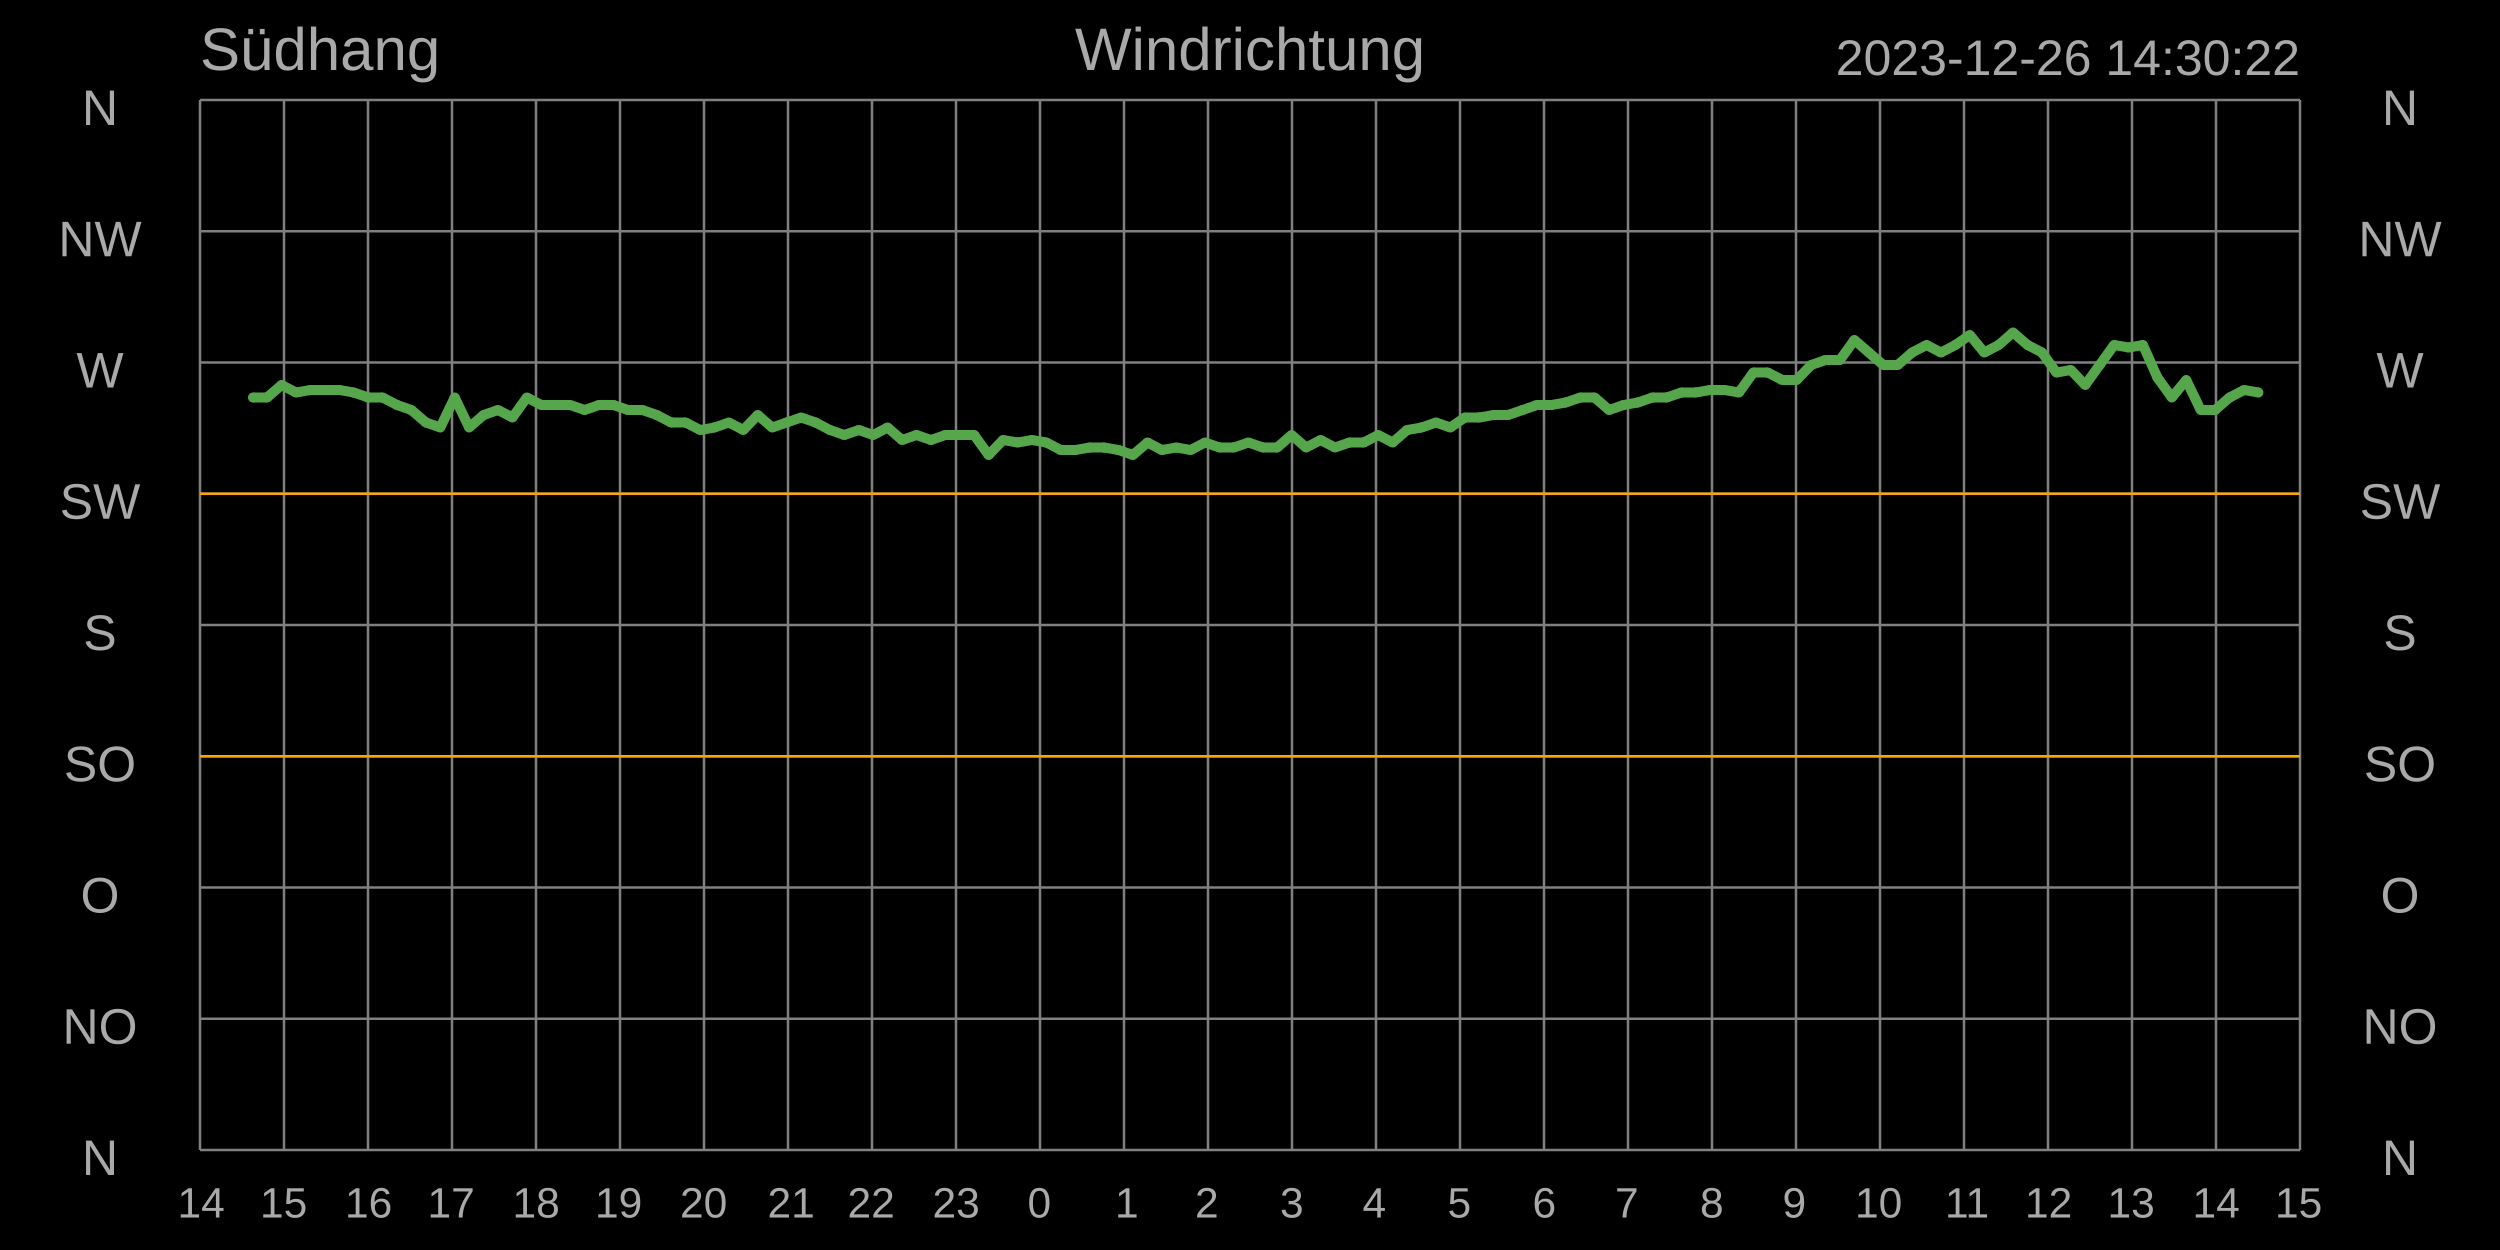
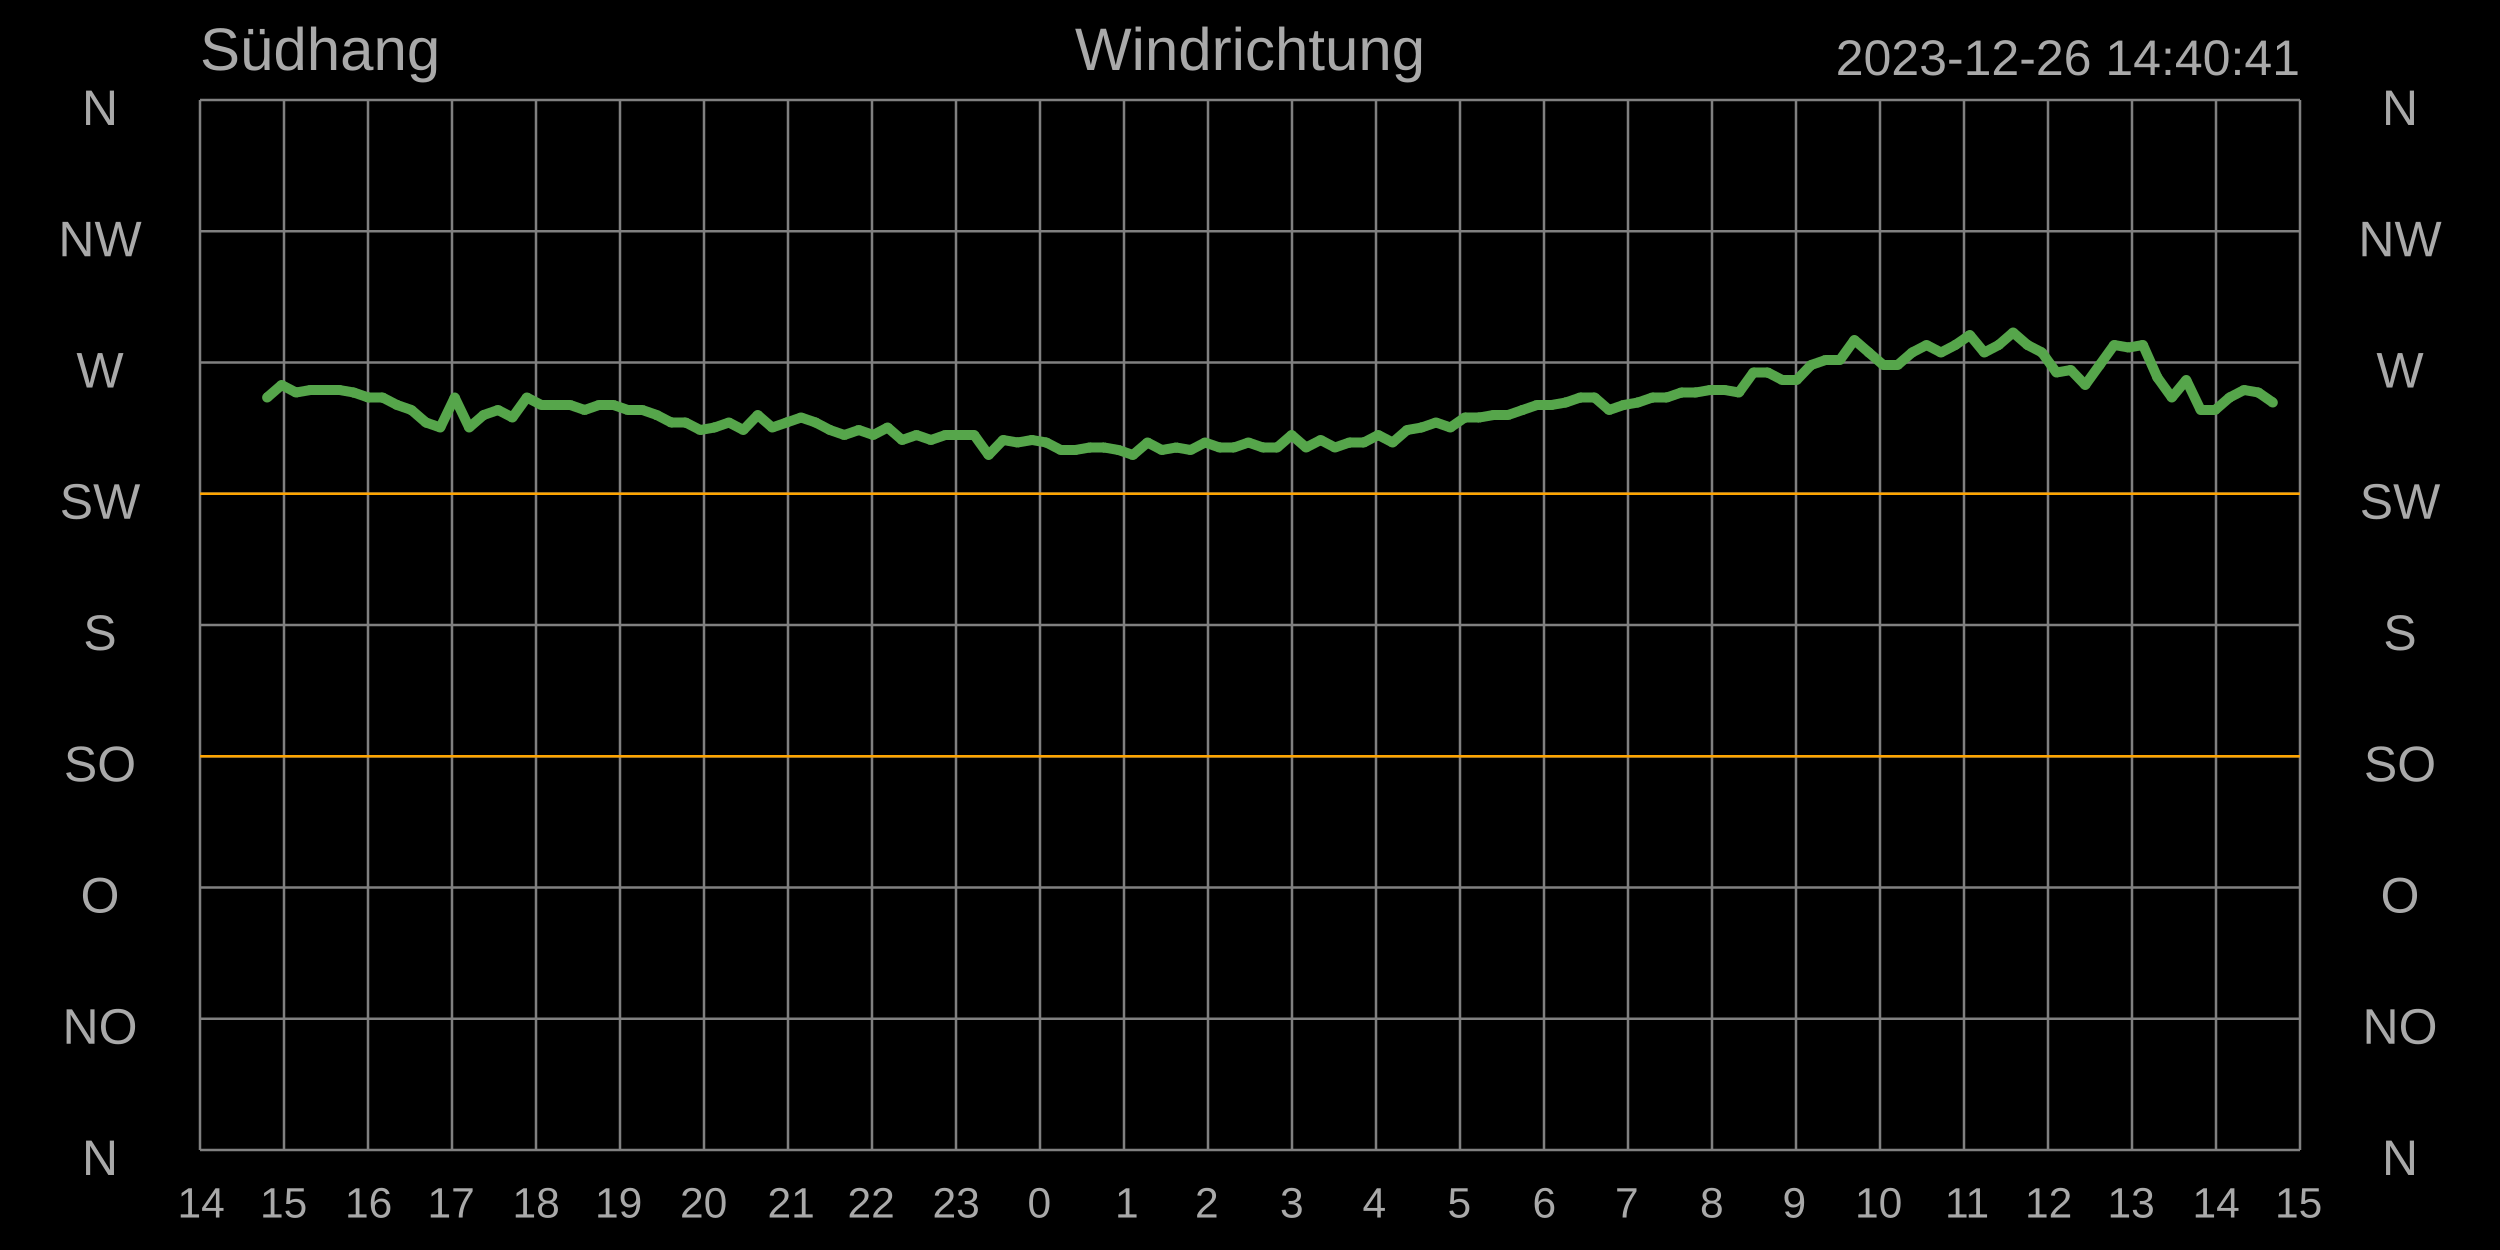
<svg xmlns="http://www.w3.org/2000/svg" baseProfile="full" height="500" version="1.1" width="1000">
  <defs />
  <rect fill="#000000" height="500" width="1000" x="0" y="0" />
  <line stroke="#808080" x1="80" x2="920" y1="40.0" y2="40.0" />
  <line stroke="#808080" x1="80" x2="920" y1="92.5" y2="92.5" />
  <line stroke="#808080" x1="80" x2="920" y1="145.0" y2="145.0" />
  <line stroke="#808080" x1="80" x2="920" y1="197.5" y2="197.5" />
  <line stroke="#808080" x1="80" x2="920" y1="250.0" y2="250.0" />
  <line stroke="#808080" x1="80" x2="920" y1="302.5" y2="302.5" />
  <line stroke="#808080" x1="80" x2="920" y1="355.0" y2="355.0" />
  <line stroke="#808080" x1="80" x2="920" y1="407.5" y2="407.5" />
  <line stroke="#808080" x1="80" x2="920" y1="460.0" y2="460.0" />
  <line stroke="#808080" x1="80.0" x2="80.0" y1="40" y2="460" />
  <line stroke="#808080" x1="113.6" x2="113.6" y1="40" y2="460" />
  <line stroke="#808080" x1="147.2" x2="147.2" y1="40" y2="460" />
  <line stroke="#808080" x1="180.8" x2="180.8" y1="40" y2="460" />
  <line stroke="#808080" x1="214.4" x2="214.4" y1="40" y2="460" />
  <line stroke="#808080" x1="248" x2="248" y1="40" y2="460" />
  <line stroke="#808080" x1="281.6" x2="281.6" y1="40" y2="460" />
  <line stroke="#808080" x1="315.2" x2="315.2" y1="40" y2="460" />
  <line stroke="#808080" x1="348.8" x2="348.8" y1="40" y2="460" />
  <line stroke="#808080" x1="382.4" x2="382.4" y1="40" y2="460" />
  <line stroke="#808080" x1="416" x2="416" y1="40" y2="460" />
  <line stroke="#808080" x1="449.6" x2="449.6" y1="40" y2="460" />
  <line stroke="#808080" x1="483.2" x2="483.2" y1="40" y2="460" />
  <line stroke="#808080" x1="516.8" x2="516.8" y1="40" y2="460" />
  <line stroke="#808080" x1="550.4" x2="550.4" y1="40" y2="460" />
  <line stroke="#808080" x1="584" x2="584" y1="40" y2="460" />
  <line stroke="#808080" x1="617.6" x2="617.6" y1="40" y2="460" />
  <line stroke="#808080" x1="651.2" x2="651.2" y1="40" y2="460" />
  <line stroke="#808080" x1="684.8" x2="684.8" y1="40" y2="460" />
  <line stroke="#808080" x1="718.4" x2="718.4" y1="40" y2="460" />
  <line stroke="#808080" x1="752" x2="752" y1="40" y2="460" />
  <line stroke="#808080" x1="785.6" x2="785.6" y1="40" y2="460" />
  <line stroke="#808080" x1="819.2" x2="819.2" y1="40" y2="460" />
  <line stroke="#808080" x1="852.8" x2="852.8" y1="40" y2="460" />
  <line stroke="#808080" x1="886.4" x2="886.4" y1="40" y2="460" />
  <line stroke="#808080" x1="920" x2="920" y1="40" y2="460" />
  <text fill="#A9A9A9" font-size="20px" style="font-family:Arial" text-anchor="middle" x="40.0" y="50.0"> N</text>
  <text fill="#A9A9A9" font-size="20px" style="font-family:Arial" text-anchor="middle" x="40.0" y="102.5">NW</text>
  <text fill="#A9A9A9" font-size="20px" style="font-family:Arial" text-anchor="middle" x="40.0" y="155.0"> W</text>
  <text fill="#A9A9A9" font-size="20px" style="font-family:Arial" text-anchor="middle" x="40.0" y="207.5">SW</text>
  <text fill="#A9A9A9" font-size="20px" style="font-family:Arial" text-anchor="middle" x="40.0" y="260.0"> S</text>
  <text fill="#A9A9A9" font-size="20px" style="font-family:Arial" text-anchor="middle" x="40.0" y="312.5">SO</text>
  <text fill="#A9A9A9" font-size="20px" style="font-family:Arial" text-anchor="middle" x="40.0" y="365.0"> O</text>
  <text fill="#A9A9A9" font-size="20px" style="font-family:Arial" text-anchor="middle" x="40.0" y="417.5">NO</text>
  <text fill="#A9A9A9" font-size="20px" style="font-family:Arial" text-anchor="middle" x="40.0" y="470.0"> N</text>
  <text fill="#A9A9A9" font-size="20px" style="font-family:Arial" text-anchor="middle" x="960.0" y="50.0"> N</text>
  <text fill="#A9A9A9" font-size="20px" style="font-family:Arial" text-anchor="middle" x="960.0" y="102.5">NW</text>
  <text fill="#A9A9A9" font-size="20px" style="font-family:Arial" text-anchor="middle" x="960.0" y="155.0"> W</text>
  <text fill="#A9A9A9" font-size="20px" style="font-family:Arial" text-anchor="middle" x="960.0" y="207.5">SW</text>
  <text fill="#A9A9A9" font-size="20px" style="font-family:Arial" text-anchor="middle" x="960.0" y="260.0"> S</text>
  <text fill="#A9A9A9" font-size="20px" style="font-family:Arial" text-anchor="middle" x="960.0" y="312.5">SO</text>
  <text fill="#A9A9A9" font-size="20px" style="font-family:Arial" text-anchor="middle" x="960.0" y="365.0"> O</text>
  <text fill="#A9A9A9" font-size="20px" style="font-family:Arial" text-anchor="middle" x="960.0" y="417.5">NO</text>
  <text fill="#A9A9A9" font-size="20px" style="font-family:Arial" text-anchor="middle" x="960.0" y="470.0"> N</text>
  <text fill="#A9A9A9" font-size="17px" style="font-family:Arial" text-anchor="start" x="71" y="487">14</text>
  <text fill="#A9A9A9" font-size="17px" style="font-family:Arial" text-anchor="start" x="104" y="487">15</text>
  <text fill="#A9A9A9" font-size="17px" style="font-family:Arial" text-anchor="start" x="138" y="487">16</text>
  <text fill="#A9A9A9" font-size="17px" style="font-family:Arial" text-anchor="start" x="171" y="487">17</text>
  <text fill="#A9A9A9" font-size="17px" style="font-family:Arial" text-anchor="start" x="205" y="487">18</text>
  <text fill="#A9A9A9" font-size="17px" style="font-family:Arial" text-anchor="start" x="238" y="487">19</text>
  <text fill="#A9A9A9" font-size="17px" style="font-family:Arial" text-anchor="start" x="272" y="487">20</text>
  <text fill="#A9A9A9" font-size="17px" style="font-family:Arial" text-anchor="start" x="307" y="487">21</text>
  <text fill="#A9A9A9" font-size="17px" style="font-family:Arial" text-anchor="start" x="339" y="487">22</text>
  <text fill="#A9A9A9" font-size="17px" style="font-family:Arial" text-anchor="start" x="373" y="487">23</text>
  <text fill="#A9A9A9" font-size="17px" style="font-family:Arial" text-anchor="start" x="411" y="487">0</text>
  <text fill="#A9A9A9" font-size="17px" style="font-family:Arial" text-anchor="start" x="446" y="487">1</text>
  <text fill="#A9A9A9" font-size="17px" style="font-family:Arial" text-anchor="start" x="478" y="487">2</text>
  <text fill="#A9A9A9" font-size="17px" style="font-family:Arial" text-anchor="start" x="512" y="487">3</text>
  <text fill="#A9A9A9" font-size="17px" style="font-family:Arial" text-anchor="start" x="545" y="487">4</text>
  <text fill="#A9A9A9" font-size="17px" style="font-family:Arial" text-anchor="start" x="579" y="487">5</text>
  <text fill="#A9A9A9" font-size="17px" style="font-family:Arial" text-anchor="start" x="613" y="487">6</text>
  <text fill="#A9A9A9" font-size="17px" style="font-family:Arial" text-anchor="start" x="646" y="487">7</text>
  <text fill="#A9A9A9" font-size="17px" style="font-family:Arial" text-anchor="start" x="680" y="487">8</text>
  <text fill="#A9A9A9" font-size="17px" style="font-family:Arial" text-anchor="start" x="713" y="487">9</text>
  <text fill="#A9A9A9" font-size="17px" style="font-family:Arial" text-anchor="start" x="742" y="487">10</text>
  <text fill="#A9A9A9" font-size="17px" style="font-family:Arial" text-anchor="start" x="778" y="487">11</text>
  <text fill="#A9A9A9" font-size="17px" style="font-family:Arial" text-anchor="start" x="810" y="487">12</text>
  <text fill="#A9A9A9" font-size="17px" style="font-family:Arial" text-anchor="start" x="843" y="487">13</text>
  <text fill="#A9A9A9" font-size="17px" style="font-family:Arial" text-anchor="start" x="877" y="487">14</text>
  <text fill="#A9A9A9" font-size="17px" style="font-family:Arial" text-anchor="start" x="910" y="487">15</text>
  <line stroke="#FFA500" x1="80" x2="920" y1="302.5" y2="302.5" />
  <line stroke="#FFA500" x1="80" x2="920" y1="197.5" y2="197.5" />
-   <circle cx="101.196" cy="159" fill="#56a64b" r="2" />
  <circle cx="106.852" cy="159" fill="#56a64b" r="2" />
  <circle cx="112.62" cy="154" fill="#56a64b" r="2" />
  <circle cx="118.397" cy="157" fill="#56a64b" r="2" />
  <circle cx="124.165" cy="156" fill="#56a64b" r="2" />
  <circle cx="129.943" cy="156" fill="#56a64b" r="2" />
  <circle cx="135.711" cy="156" fill="#56a64b" r="2" />
  <circle cx="141.479" cy="157" fill="#56a64b" r="2" />
  <circle cx="147.256" cy="159" fill="#56a64b" r="2" />
  <circle cx="153.024" cy="159" fill="#56a64b" r="2" />
  <circle cx="158.801" cy="162" fill="#56a64b" r="2" />
  <circle cx="164.569" cy="164" fill="#56a64b" r="2" />
  <circle cx="170.347" cy="169" fill="#56a64b" r="2" />
  <circle cx="176.115" cy="171" fill="#56a64b" r="2" />
  <circle cx="181.883" cy="159" fill="#56a64b" r="2" />
  <circle cx="187.66" cy="171" fill="#56a64b" r="2" />
  <circle cx="193.428" cy="166" fill="#56a64b" r="2" />
  <circle cx="199.205" cy="164" fill="#56a64b" r="2" />
  <circle cx="204.973" cy="167" fill="#56a64b" r="2" />
  <circle cx="210.741" cy="159" fill="#56a64b" r="2" />
  <circle cx="216.519" cy="162" fill="#56a64b" r="2" />
  <circle cx="222.287" cy="162" fill="#56a64b" r="2" />
  <circle cx="228.064" cy="162" fill="#56a64b" r="2" />
  <circle cx="233.832" cy="164" fill="#56a64b" r="2" />
  <circle cx="239.6" cy="162" fill="#56a64b" r="2" />
  <circle cx="245.377" cy="162" fill="#56a64b" r="2" />
  <circle cx="251.145" cy="164" fill="#56a64b" r="2" />
  <circle cx="256.923" cy="164" fill="#56a64b" r="2" />
  <circle cx="262.691" cy="166" fill="#56a64b" r="2" />
  <circle cx="268.459" cy="169" fill="#56a64b" r="2" />
  <circle cx="274.236" cy="169" fill="#56a64b" r="2" />
  <circle cx="280.069" cy="172" fill="#56a64b" r="2" />
  <circle cx="285.781" cy="171" fill="#56a64b" r="2" />
  <circle cx="291.549" cy="169" fill="#56a64b" r="2" />
  <circle cx="297.327" cy="172" fill="#56a64b" r="2" />
  <circle cx="303.095" cy="166" fill="#56a64b" r="2" />
  <circle cx="308.863" cy="171" fill="#56a64b" r="2" />
  <circle cx="314.64" cy="169" fill="#56a64b" r="2" />
  <circle cx="320.408" cy="167" fill="#56a64b" r="2" />
  <circle cx="326.241" cy="169" fill="#56a64b" r="2" />
  <circle cx="331.953" cy="172" fill="#56a64b" r="2" />
  <circle cx="337.721" cy="174" fill="#56a64b" r="2" />
  <circle cx="343.499" cy="172" fill="#56a64b" r="2" />
  <circle cx="349.267" cy="174" fill="#56a64b" r="2" />
  <circle cx="355.044" cy="171" fill="#56a64b" r="2" />
  <circle cx="360.812" cy="176" fill="#56a64b" r="2" />
  <circle cx="366.58" cy="174" fill="#56a64b" r="2" />
  <circle cx="372.357" cy="176" fill="#56a64b" r="2" />
  <circle cx="378.125" cy="174" fill="#56a64b" r="2" />
  <circle cx="383.903" cy="174" fill="#56a64b" r="2" />
  <circle cx="389.671" cy="174" fill="#56a64b" r="2" />
  <circle cx="395.439" cy="182" fill="#56a64b" r="2" />
  <circle cx="401.216" cy="176" fill="#56a64b" r="2" />
  <circle cx="406.984" cy="177" fill="#56a64b" r="2" />
  <circle cx="412.761" cy="176" fill="#56a64b" r="2" />
  <circle cx="418.529" cy="177" fill="#56a64b" r="2" />
  <circle cx="424.297" cy="180" fill="#56a64b" r="2" />
  <circle cx="430.075" cy="180" fill="#56a64b" r="2" />
  <circle cx="435.843" cy="179" fill="#56a64b" r="2" />
  <circle cx="441.62" cy="179" fill="#56a64b" r="2" />
  <circle cx="447.388" cy="180" fill="#56a64b" r="2" />
  <circle cx="453.156" cy="182" fill="#56a64b" r="2" />
  <circle cx="458.999" cy="177" fill="#56a64b" r="2" />
  <circle cx="464.701" cy="180" fill="#56a64b" r="2" />
  <circle cx="470.479" cy="179" fill="#56a64b" r="2" />
  <circle cx="476.247" cy="180" fill="#56a64b" r="2" />
  <circle cx="482.015" cy="177" fill="#56a64b" r="2" />
  <circle cx="487.792" cy="179" fill="#56a64b" r="2" />
  <circle cx="493.56" cy="179" fill="#56a64b" r="2" />
  <circle cx="499.337" cy="177" fill="#56a64b" r="2" />
  <circle cx="505.105" cy="179" fill="#56a64b" r="2" />
  <circle cx="510.883" cy="179" fill="#56a64b" r="2" />
  <circle cx="516.651" cy="174" fill="#56a64b" r="2" />
  <circle cx="522.419" cy="179" fill="#56a64b" r="2" />
  <circle cx="528.252" cy="176" fill="#56a64b" r="2" />
  <circle cx="533.964" cy="179" fill="#56a64b" r="2" />
  <circle cx="539.741" cy="177" fill="#56a64b" r="2" />
  <circle cx="545.509" cy="177" fill="#56a64b" r="2" />
  <circle cx="551.277" cy="174" fill="#56a64b" r="2" />
  <circle cx="557.055" cy="177" fill="#56a64b" r="2" />
  <circle cx="562.823" cy="172" fill="#56a64b" r="2" />
  <circle cx="568.6" cy="171" fill="#56a64b" r="2" />
  <circle cx="574.368" cy="169" fill="#56a64b" r="2" />
  <circle cx="580.136" cy="171" fill="#56a64b" r="2" />
  <circle cx="585.913" cy="167" fill="#56a64b" r="2" />
  <circle cx="591.681" cy="167" fill="#56a64b" r="2" />
  <circle cx="597.449" cy="166" fill="#56a64b" r="2" />
  <circle cx="603.227" cy="166" fill="#56a64b" r="2" />
  <circle cx="608.995" cy="164" fill="#56a64b" r="2" />
  <circle cx="614.772" cy="162" fill="#56a64b" r="2" />
  <circle cx="620.54" cy="162" fill="#56a64b" r="2" />
  <circle cx="626.308" cy="161" fill="#56a64b" r="2" />
  <circle cx="632.085" cy="159" fill="#56a64b" r="2" />
  <circle cx="637.853" cy="159" fill="#56a64b" r="2" />
  <circle cx="643.631" cy="164" fill="#56a64b" r="2" />
  <circle cx="649.399" cy="162" fill="#56a64b" r="2" />
  <circle cx="655.167" cy="161" fill="#56a64b" r="2" />
  <circle cx="660.944" cy="159" fill="#56a64b" r="2" />
  <circle cx="666.712" cy="159" fill="#56a64b" r="2" />
  <circle cx="672.489" cy="157" fill="#56a64b" r="2" />
  <circle cx="678.257" cy="157" fill="#56a64b" r="2" />
  <circle cx="684.025" cy="156" fill="#56a64b" r="2" />
  <circle cx="689.803" cy="156" fill="#56a64b" r="2" />
  <circle cx="695.571" cy="157" fill="#56a64b" r="2" />
  <circle cx="701.348" cy="149" fill="#56a64b" r="2" />
  <circle cx="707.116" cy="149" fill="#56a64b" r="2" />
  <circle cx="712.884" cy="152" fill="#56a64b" r="2" />
  <circle cx="718.661" cy="152" fill="#56a64b" r="2" />
  <circle cx="724.429" cy="146" fill="#56a64b" r="2" />
  <circle cx="730.207" cy="144" fill="#56a64b" r="2" />
  <circle cx="735.975" cy="144" fill="#56a64b" r="2" />
  <circle cx="741.743" cy="136" fill="#56a64b" r="2" />
  <circle cx="747.52" cy="141" fill="#56a64b" r="2" />
  <circle cx="753.288" cy="146" fill="#56a64b" r="2" />
  <circle cx="759.065" cy="146" fill="#56a64b" r="2" />
  <circle cx="764.833" cy="141" fill="#56a64b" r="2" />
  <circle cx="770.611" cy="138" fill="#56a64b" r="2" />
  <circle cx="776.379" cy="141" fill="#56a64b" r="2" />
  <circle cx="782.147" cy="138" fill="#56a64b" r="2" />
  <circle cx="787.924" cy="134" fill="#56a64b" r="2" />
  <circle cx="793.692" cy="141" fill="#56a64b" r="2" />
  <circle cx="799.469" cy="138" fill="#56a64b" r="2" />
  <circle cx="805.237" cy="133" fill="#56a64b" r="2" />
  <circle cx="811.005" cy="138" fill="#56a64b" r="2" />
  <circle cx="816.783" cy="141" fill="#56a64b" r="2" />
  <circle cx="822.551" cy="149" fill="#56a64b" r="2" />
  <circle cx="828.328" cy="148" fill="#56a64b" r="2" />
  <circle cx="834.096" cy="154" fill="#56a64b" r="2" />
  <circle cx="839.864" cy="146" fill="#56a64b" r="2" />
  <circle cx="845.641" cy="138" fill="#56a64b" r="2" />
  <circle cx="851.409" cy="139" fill="#56a64b" r="2" />
  <circle cx="857.187" cy="138" fill="#56a64b" r="2" />
  <circle cx="862.955" cy="151" fill="#56a64b" r="2" />
  <circle cx="868.723" cy="159" fill="#56a64b" r="2" />
  <circle cx="874.5" cy="152" fill="#56a64b" r="2" />
  <circle cx="880.268" cy="164" fill="#56a64b" r="2" />
  <circle cx="886.045" cy="164" fill="#56a64b" r="2" />
  <circle cx="891.813" cy="159" fill="#56a64b" r="2" />
  <circle cx="897.581" cy="156" fill="#56a64b" r="2" />
  <circle cx="903.359" cy="157" fill="#56a64b" r="2" />
-   <line stroke="#56a64b" stroke-width="4" x1="101.196" x2="106.852" y1="159" y2="159" />
+   <circle cx="909.127" cy="161" fill="#56a64b" r="2" />
  <line stroke="#56a64b" stroke-width="4" x1="106.852" x2="112.62" y1="159" y2="154" />
  <line stroke="#56a64b" stroke-width="4" x1="112.62" x2="118.397" y1="154" y2="157" />
  <line stroke="#56a64b" stroke-width="4" x1="118.397" x2="124.165" y1="157" y2="156" />
  <line stroke="#56a64b" stroke-width="4" x1="124.165" x2="129.943" y1="156" y2="156" />
  <line stroke="#56a64b" stroke-width="4" x1="129.943" x2="135.711" y1="156" y2="156" />
  <line stroke="#56a64b" stroke-width="4" x1="135.711" x2="141.479" y1="156" y2="157" />
  <line stroke="#56a64b" stroke-width="4" x1="141.479" x2="147.256" y1="157" y2="159" />
  <line stroke="#56a64b" stroke-width="4" x1="147.256" x2="153.024" y1="159" y2="159" />
  <line stroke="#56a64b" stroke-width="4" x1="153.024" x2="158.801" y1="159" y2="162" />
  <line stroke="#56a64b" stroke-width="4" x1="158.801" x2="164.569" y1="162" y2="164" />
  <line stroke="#56a64b" stroke-width="4" x1="164.569" x2="170.347" y1="164" y2="169" />
  <line stroke="#56a64b" stroke-width="4" x1="170.347" x2="176.115" y1="169" y2="171" />
  <line stroke="#56a64b" stroke-width="4" x1="176.115" x2="181.883" y1="171" y2="159" />
  <line stroke="#56a64b" stroke-width="4" x1="181.883" x2="187.66" y1="159" y2="171" />
  <line stroke="#56a64b" stroke-width="4" x1="187.66" x2="193.428" y1="171" y2="166" />
  <line stroke="#56a64b" stroke-width="4" x1="193.428" x2="199.205" y1="166" y2="164" />
  <line stroke="#56a64b" stroke-width="4" x1="199.205" x2="204.973" y1="164" y2="167" />
  <line stroke="#56a64b" stroke-width="4" x1="204.973" x2="210.741" y1="167" y2="159" />
  <line stroke="#56a64b" stroke-width="4" x1="210.741" x2="216.519" y1="159" y2="162" />
  <line stroke="#56a64b" stroke-width="4" x1="216.519" x2="222.287" y1="162" y2="162" />
  <line stroke="#56a64b" stroke-width="4" x1="222.287" x2="228.064" y1="162" y2="162" />
  <line stroke="#56a64b" stroke-width="4" x1="228.064" x2="233.832" y1="162" y2="164" />
  <line stroke="#56a64b" stroke-width="4" x1="233.832" x2="239.6" y1="164" y2="162" />
  <line stroke="#56a64b" stroke-width="4" x1="239.6" x2="245.377" y1="162" y2="162" />
  <line stroke="#56a64b" stroke-width="4" x1="245.377" x2="251.145" y1="162" y2="164" />
  <line stroke="#56a64b" stroke-width="4" x1="251.145" x2="256.923" y1="164" y2="164" />
  <line stroke="#56a64b" stroke-width="4" x1="256.923" x2="262.691" y1="164" y2="166" />
  <line stroke="#56a64b" stroke-width="4" x1="262.691" x2="268.459" y1="166" y2="169" />
  <line stroke="#56a64b" stroke-width="4" x1="268.459" x2="274.236" y1="169" y2="169" />
  <line stroke="#56a64b" stroke-width="4" x1="274.236" x2="280.069" y1="169" y2="172" />
  <line stroke="#56a64b" stroke-width="4" x1="280.069" x2="285.781" y1="172" y2="171" />
  <line stroke="#56a64b" stroke-width="4" x1="285.781" x2="291.549" y1="171" y2="169" />
  <line stroke="#56a64b" stroke-width="4" x1="291.549" x2="297.327" y1="169" y2="172" />
  <line stroke="#56a64b" stroke-width="4" x1="297.327" x2="303.095" y1="172" y2="166" />
  <line stroke="#56a64b" stroke-width="4" x1="303.095" x2="308.863" y1="166" y2="171" />
  <line stroke="#56a64b" stroke-width="4" x1="308.863" x2="314.64" y1="171" y2="169" />
  <line stroke="#56a64b" stroke-width="4" x1="314.64" x2="320.408" y1="169" y2="167" />
  <line stroke="#56a64b" stroke-width="4" x1="320.408" x2="326.241" y1="167" y2="169" />
  <line stroke="#56a64b" stroke-width="4" x1="326.241" x2="331.953" y1="169" y2="172" />
  <line stroke="#56a64b" stroke-width="4" x1="331.953" x2="337.721" y1="172" y2="174" />
  <line stroke="#56a64b" stroke-width="4" x1="337.721" x2="343.499" y1="174" y2="172" />
  <line stroke="#56a64b" stroke-width="4" x1="343.499" x2="349.267" y1="172" y2="174" />
  <line stroke="#56a64b" stroke-width="4" x1="349.267" x2="355.044" y1="174" y2="171" />
  <line stroke="#56a64b" stroke-width="4" x1="355.044" x2="360.812" y1="171" y2="176" />
  <line stroke="#56a64b" stroke-width="4" x1="360.812" x2="366.58" y1="176" y2="174" />
  <line stroke="#56a64b" stroke-width="4" x1="366.58" x2="372.357" y1="174" y2="176" />
  <line stroke="#56a64b" stroke-width="4" x1="372.357" x2="378.125" y1="176" y2="174" />
  <line stroke="#56a64b" stroke-width="4" x1="378.125" x2="383.903" y1="174" y2="174" />
  <line stroke="#56a64b" stroke-width="4" x1="383.903" x2="389.671" y1="174" y2="174" />
  <line stroke="#56a64b" stroke-width="4" x1="389.671" x2="395.439" y1="174" y2="182" />
  <line stroke="#56a64b" stroke-width="4" x1="395.439" x2="401.216" y1="182" y2="176" />
  <line stroke="#56a64b" stroke-width="4" x1="401.216" x2="406.984" y1="176" y2="177" />
  <line stroke="#56a64b" stroke-width="4" x1="406.984" x2="412.761" y1="177" y2="176" />
  <line stroke="#56a64b" stroke-width="4" x1="412.761" x2="418.529" y1="176" y2="177" />
  <line stroke="#56a64b" stroke-width="4" x1="418.529" x2="424.297" y1="177" y2="180" />
  <line stroke="#56a64b" stroke-width="4" x1="424.297" x2="430.075" y1="180" y2="180" />
  <line stroke="#56a64b" stroke-width="4" x1="430.075" x2="435.843" y1="180" y2="179" />
  <line stroke="#56a64b" stroke-width="4" x1="435.843" x2="441.62" y1="179" y2="179" />
  <line stroke="#56a64b" stroke-width="4" x1="441.62" x2="447.388" y1="179" y2="180" />
  <line stroke="#56a64b" stroke-width="4" x1="447.388" x2="453.156" y1="180" y2="182" />
  <line stroke="#56a64b" stroke-width="4" x1="453.156" x2="458.999" y1="182" y2="177" />
  <line stroke="#56a64b" stroke-width="4" x1="458.999" x2="464.701" y1="177" y2="180" />
  <line stroke="#56a64b" stroke-width="4" x1="464.701" x2="470.479" y1="180" y2="179" />
  <line stroke="#56a64b" stroke-width="4" x1="470.479" x2="476.247" y1="179" y2="180" />
  <line stroke="#56a64b" stroke-width="4" x1="476.247" x2="482.015" y1="180" y2="177" />
  <line stroke="#56a64b" stroke-width="4" x1="482.015" x2="487.792" y1="177" y2="179" />
  <line stroke="#56a64b" stroke-width="4" x1="487.792" x2="493.56" y1="179" y2="179" />
  <line stroke="#56a64b" stroke-width="4" x1="493.56" x2="499.337" y1="179" y2="177" />
  <line stroke="#56a64b" stroke-width="4" x1="499.337" x2="505.105" y1="177" y2="179" />
  <line stroke="#56a64b" stroke-width="4" x1="505.105" x2="510.883" y1="179" y2="179" />
  <line stroke="#56a64b" stroke-width="4" x1="510.883" x2="516.651" y1="179" y2="174" />
  <line stroke="#56a64b" stroke-width="4" x1="516.651" x2="522.419" y1="174" y2="179" />
  <line stroke="#56a64b" stroke-width="4" x1="522.419" x2="528.252" y1="179" y2="176" />
  <line stroke="#56a64b" stroke-width="4" x1="528.252" x2="533.964" y1="176" y2="179" />
  <line stroke="#56a64b" stroke-width="4" x1="533.964" x2="539.741" y1="179" y2="177" />
  <line stroke="#56a64b" stroke-width="4" x1="539.741" x2="545.509" y1="177" y2="177" />
  <line stroke="#56a64b" stroke-width="4" x1="545.509" x2="551.277" y1="177" y2="174" />
  <line stroke="#56a64b" stroke-width="4" x1="551.277" x2="557.055" y1="174" y2="177" />
  <line stroke="#56a64b" stroke-width="4" x1="557.055" x2="562.823" y1="177" y2="172" />
  <line stroke="#56a64b" stroke-width="4" x1="562.823" x2="568.6" y1="172" y2="171" />
  <line stroke="#56a64b" stroke-width="4" x1="568.6" x2="574.368" y1="171" y2="169" />
  <line stroke="#56a64b" stroke-width="4" x1="574.368" x2="580.136" y1="169" y2="171" />
  <line stroke="#56a64b" stroke-width="4" x1="580.136" x2="585.913" y1="171" y2="167" />
  <line stroke="#56a64b" stroke-width="4" x1="585.913" x2="591.681" y1="167" y2="167" />
  <line stroke="#56a64b" stroke-width="4" x1="591.681" x2="597.449" y1="167" y2="166" />
  <line stroke="#56a64b" stroke-width="4" x1="597.449" x2="603.227" y1="166" y2="166" />
  <line stroke="#56a64b" stroke-width="4" x1="603.227" x2="608.995" y1="166" y2="164" />
  <line stroke="#56a64b" stroke-width="4" x1="608.995" x2="614.772" y1="164" y2="162" />
  <line stroke="#56a64b" stroke-width="4" x1="614.772" x2="620.54" y1="162" y2="162" />
  <line stroke="#56a64b" stroke-width="4" x1="620.54" x2="626.308" y1="162" y2="161" />
  <line stroke="#56a64b" stroke-width="4" x1="626.308" x2="632.085" y1="161" y2="159" />
  <line stroke="#56a64b" stroke-width="4" x1="632.085" x2="637.853" y1="159" y2="159" />
  <line stroke="#56a64b" stroke-width="4" x1="637.853" x2="643.631" y1="159" y2="164" />
  <line stroke="#56a64b" stroke-width="4" x1="643.631" x2="649.399" y1="164" y2="162" />
  <line stroke="#56a64b" stroke-width="4" x1="649.399" x2="655.167" y1="162" y2="161" />
  <line stroke="#56a64b" stroke-width="4" x1="655.167" x2="660.944" y1="161" y2="159" />
  <line stroke="#56a64b" stroke-width="4" x1="660.944" x2="666.712" y1="159" y2="159" />
  <line stroke="#56a64b" stroke-width="4" x1="666.712" x2="672.489" y1="159" y2="157" />
  <line stroke="#56a64b" stroke-width="4" x1="672.489" x2="678.257" y1="157" y2="157" />
  <line stroke="#56a64b" stroke-width="4" x1="678.257" x2="684.025" y1="157" y2="156" />
  <line stroke="#56a64b" stroke-width="4" x1="684.025" x2="689.803" y1="156" y2="156" />
  <line stroke="#56a64b" stroke-width="4" x1="689.803" x2="695.571" y1="156" y2="157" />
  <line stroke="#56a64b" stroke-width="4" x1="695.571" x2="701.348" y1="157" y2="149" />
  <line stroke="#56a64b" stroke-width="4" x1="701.348" x2="707.116" y1="149" y2="149" />
  <line stroke="#56a64b" stroke-width="4" x1="707.116" x2="712.884" y1="149" y2="152" />
  <line stroke="#56a64b" stroke-width="4" x1="712.884" x2="718.661" y1="152" y2="152" />
  <line stroke="#56a64b" stroke-width="4" x1="718.661" x2="724.429" y1="152" y2="146" />
  <line stroke="#56a64b" stroke-width="4" x1="724.429" x2="730.207" y1="146" y2="144" />
  <line stroke="#56a64b" stroke-width="4" x1="730.207" x2="735.975" y1="144" y2="144" />
  <line stroke="#56a64b" stroke-width="4" x1="735.975" x2="741.743" y1="144" y2="136" />
  <line stroke="#56a64b" stroke-width="4" x1="741.743" x2="747.52" y1="136" y2="141" />
  <line stroke="#56a64b" stroke-width="4" x1="747.52" x2="753.288" y1="141" y2="146" />
  <line stroke="#56a64b" stroke-width="4" x1="753.288" x2="759.065" y1="146" y2="146" />
  <line stroke="#56a64b" stroke-width="4" x1="759.065" x2="764.833" y1="146" y2="141" />
  <line stroke="#56a64b" stroke-width="4" x1="764.833" x2="770.611" y1="141" y2="138" />
  <line stroke="#56a64b" stroke-width="4" x1="770.611" x2="776.379" y1="138" y2="141" />
  <line stroke="#56a64b" stroke-width="4" x1="776.379" x2="782.147" y1="141" y2="138" />
  <line stroke="#56a64b" stroke-width="4" x1="782.147" x2="787.924" y1="138" y2="134" />
  <line stroke="#56a64b" stroke-width="4" x1="787.924" x2="793.692" y1="134" y2="141" />
  <line stroke="#56a64b" stroke-width="4" x1="793.692" x2="799.469" y1="141" y2="138" />
  <line stroke="#56a64b" stroke-width="4" x1="799.469" x2="805.237" y1="138" y2="133" />
  <line stroke="#56a64b" stroke-width="4" x1="805.237" x2="811.005" y1="133" y2="138" />
  <line stroke="#56a64b" stroke-width="4" x1="811.005" x2="816.783" y1="138" y2="141" />
  <line stroke="#56a64b" stroke-width="4" x1="816.783" x2="822.551" y1="141" y2="149" />
  <line stroke="#56a64b" stroke-width="4" x1="822.551" x2="828.328" y1="149" y2="148" />
  <line stroke="#56a64b" stroke-width="4" x1="828.328" x2="834.096" y1="148" y2="154" />
  <line stroke="#56a64b" stroke-width="4" x1="834.096" x2="839.864" y1="154" y2="146" />
  <line stroke="#56a64b" stroke-width="4" x1="839.864" x2="845.641" y1="146" y2="138" />
  <line stroke="#56a64b" stroke-width="4" x1="845.641" x2="851.409" y1="138" y2="139" />
  <line stroke="#56a64b" stroke-width="4" x1="851.409" x2="857.187" y1="139" y2="138" />
  <line stroke="#56a64b" stroke-width="4" x1="857.187" x2="862.955" y1="138" y2="151" />
  <line stroke="#56a64b" stroke-width="4" x1="862.955" x2="868.723" y1="151" y2="159" />
  <line stroke="#56a64b" stroke-width="4" x1="868.723" x2="874.5" y1="159" y2="152" />
  <line stroke="#56a64b" stroke-width="4" x1="874.5" x2="880.268" y1="152" y2="164" />
  <line stroke="#56a64b" stroke-width="4" x1="880.268" x2="886.045" y1="164" y2="164" />
  <line stroke="#56a64b" stroke-width="4" x1="886.045" x2="891.813" y1="164" y2="159" />
  <line stroke="#56a64b" stroke-width="4" x1="891.813" x2="897.581" y1="159" y2="156" />
  <line stroke="#56a64b" stroke-width="4" x1="897.581" x2="903.359" y1="156" y2="157" />
-   <text fill="#A9A9A9" font-size="20px" style="font-family:Arial" text-anchor="end" x="920" y="30.0">2023-12-26 14:30:22</text>
+   <line stroke="#56a64b" stroke-width="4" x1="903.359" x2="909.127" y1="157" y2="161" />
+   <text fill="#A9A9A9" font-size="20px" style="font-family:Arial" text-anchor="end" x="920" y="30.0">2023-12-26 14:40:41</text>
  <text fill="#A9A9A9" font-size="24px" style="font-family:Arial" text-anchor="middle" x="500.0" y="28.0">Windrichtung</text>
  <text fill="#A9A9A9" font-size="24px" style="font-family:Arial" text-anchor="start" x="80" y="28.0">Südhang</text>
</svg>
